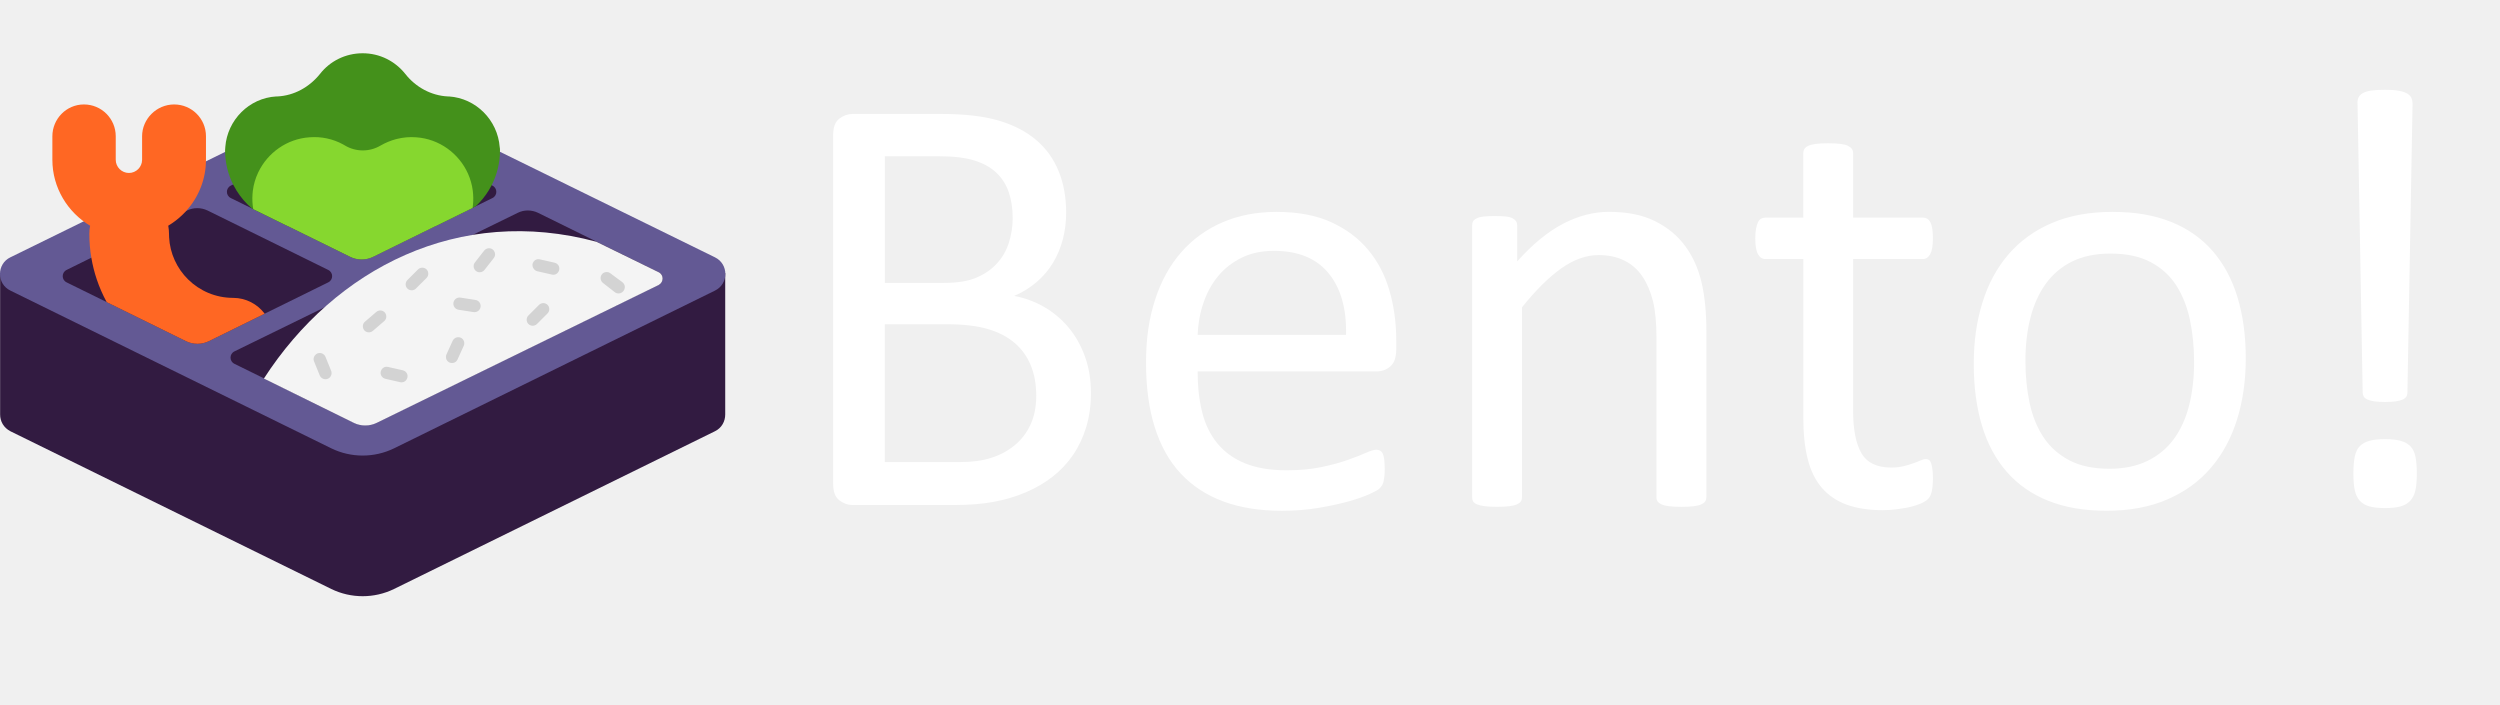
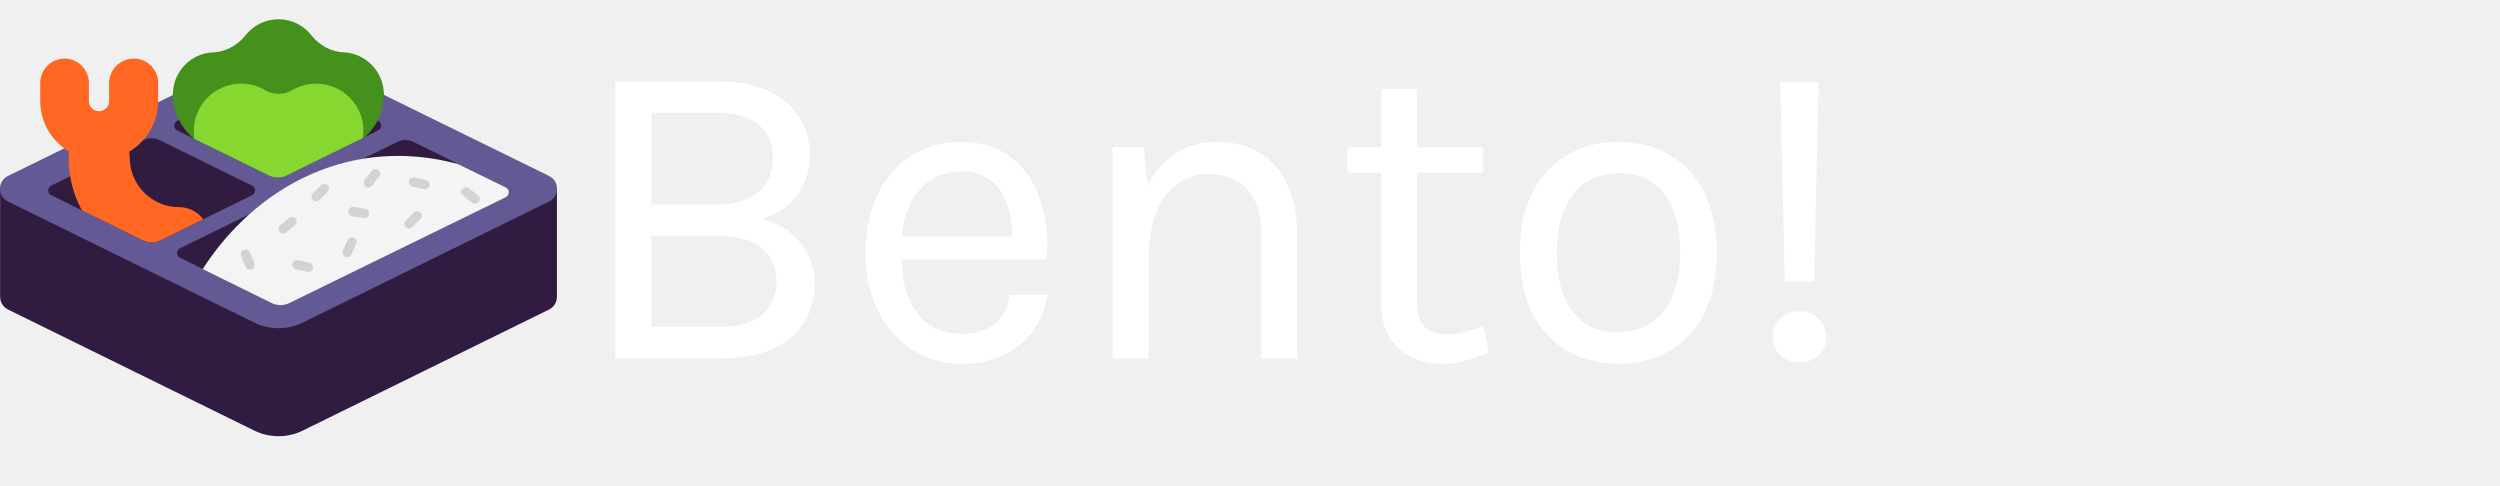
- <svg xmlns="http://www.w3.org/2000/svg" id="Layer_1" data-name="Layer 1" viewBox="0 0 1034 291.31">
+ <svg xmlns="http://www.w3.org/2000/svg" id="Layer_1" viewBox="0 0 1346.45 261.65">
  <defs>
-     <style>
-       .cls-1 {
-         fill: #635994;
-       }
- 
-       .cls-1, .cls-2, .cls-3, .cls-4, .cls-5, .cls-6, .cls-7, .cls-8 {
-         stroke-width: 0px;
-       }
- 
-       .cls-2 {
-         fill: #321b41;
-       }
- 
-       .cls-3 {
-         fill: #44911b;
-       }
- 
-       .cls-4 {
-         fill: #ff6723;
-       }
- 
-       .cls-5 {
-         fill: #fff;
-       }
- 
-       .cls-6 {
-         fill: #d3d3d3;
-       }
- 
-       .cls-7 {
-         fill: #f4f4f4;
-       }
- 
-       .cls-8 {
-         fill: #86d72f;
-       }
-     </style>
+     <style>.cls-1{fill:#635994;}.cls-1,.cls-2,.cls-3,.cls-4,.cls-5,.cls-6,.cls-7{stroke-width:0px;}.cls-2{fill:#321b41;}.cls-3{fill:#44911b;}.cls-4{fill:#ff6723;}.cls-5{fill:#d3d3d3;}.cls-6{fill:#f4f4f4;}.cls-7{fill:#86d72f;}.cls-8{fill:#fff;stroke:#fff;stroke-miterlimit:10;}</style>
  </defs>
  <g id="Bento">
-     <path class="cls-2" d="m285.29,112.93v3.96L153.42,41.27c-2.14-1.07-4.71-11.77-6.84,0L14.71,116.89v-3.96H.05v58.5c0,2.78,1.39,5.45,4.28,6.95l132.73,65.24c8.13,3.96,17.75,3.96,25.88,0l132.73-65.24c2.89-1.39,4.28-4.17,4.28-6.95v-58.5h-14.65Z" />
-     <path class="cls-1" d="m4.33,106.41L138.77,40.42c7.06-3.53,15.4-3.53,22.46,0l134.44,65.99c5.78,2.78,5.78,11.02,0,13.8l-132.73,65.24c-8.13,3.96-17.75,3.96-25.88,0L4.33,120.2c-5.78-2.78-5.78-11.02,0-13.8Zm91.12-29.63c-2.14,1.07-2.14,4.06,0,5.13l49.3,24.28c2.99,1.5,6.63,1.5,9.63,0l49.3-24.28c2.14-1.07,2.14-4.06,0-5.13l-49.95-24.49c-2.67-1.39-5.78-1.39-8.34-.11l-49.95,24.6Zm118.72,11.23l-117.22,57.33c-2.14,1.07-2.14,4.06,0,5.13l49.3,24.28c2.99,1.5,6.63,1.5,9.63,0l116.58-57.01c2.14-1.07,2.14-4.06,0-5.13l-49.95-24.6c-2.67-1.28-5.78-1.28-8.34,0ZM27.54,111.65c-2.14,1.07-2.14,4.06,0,5.13l49.3,24.28c2.99,1.5,6.63,1.5,9.63,0l49.3-24.28c2.14-1.07,2.14-4.06,0-5.13l-49.95-24.6c-2.67-1.28-5.78-1.28-8.45,0l-49.84,24.6Z" />
-     <path class="cls-3" d="m206.79,62.24c0-.43,0-.96-.11-1.39-.86-11.23-9.84-20.21-20.96-20.96h-.43c-6.95-.32-13.37-3.85-17.65-9.3-4.17-5.24-10.48-8.56-17.65-8.56s-13.58,3.32-17.65,8.56c-4.39,5.45-10.7,8.98-17.65,9.3h-.43c-11.23.64-20.21,9.73-21.07,20.86,0,.21-.03.45-.05.7s-.05.48-.05.7c0,5.1,1.2,9.91,3.34,14.17.04.07.07.14.11.21.41.8.85,1.58,1.32,2.33,1.74,2.79,3.9,5.29,6.38,7.4l13.92,6.85c2.13.45,4.33.69,6.59.69h50.27c1.85.01,3.66-.13,5.42-.43l16.32-8.04c2.05-1.91,3.84-4.09,5.32-6.49.45-.72.87-1.47,1.26-2.23,2.21-4.32,3.45-9.2,3.45-14.37Z" />
-     <path class="cls-8" d="m163.86,57.53c-2.3.61-4.47,1.52-6.48,2.68-4.49,2.67-10.16,2.67-14.65,0-.27-.16-.54-.32-.81-.47-2.1-1.15-4.38-2-6.77-2.5-2.31-.49-4.72-.65-7.18-.45-9.26.63-17.24,6.37-21.1,14.38-.05.11-.1.22-.16.33-1.07,2.29-1.8,4.76-2.13,7.35-.06.49-.11.98-.14,1.47-.15,2.12-.04,4.19.3,6.17l40.03,19.71c2.99,1.5,6.63,1.5,9.63,0l41.07-20.22c.27-1.83.35-3.72.21-5.66-.03-.49-.08-.98-.14-1.47-.32-2.47-1-4.83-1.98-7.04-3.74-8.35-11.89-14.37-21.4-15.02-2.76-.22-5.41.03-7.91.65-.13.03-.25.06-.37.1Z" />
-     <path class="cls-4" d="m69.93,98.05c.35,6.85,3.3,13.01,7.87,17.52,4.79,4.72,11.36,7.63,18.62,7.63,5.31,0,10.06,2.58,13.05,6.54l-23,11.33c-2.99,1.5-6.63,1.5-9.63,0l-32.71-16.11c-1.62-2.98-3-6.12-4.1-9.38-.98-2.9-1.73-5.9-2.25-8.98-.55-3.23-.83-6.54-.83-9.92,0-1.18.11-2.25.32-3.32-9.3-5.56-15.61-15.72-15.61-27.27v-9.73c0-7.17,5.78-13.16,13.05-13.16s13.16,5.88,13.16,13.16v9.73c0,2.99,2.46,5.45,5.45,5.45s5.45-2.46,5.45-5.45v-9.73c0-7.17,5.99-13.16,13.26-13.16s13.16,5.88,13.16,13.16v9.73c0,8.1-3.1,15.51-8.16,21.14-.13.14-.26.28-.39.42-.34.36-.68.72-1.04,1.06-1.82,1.78-3.84,3.34-6.03,4.65.03.13.05.27.08.41.16.96.25,1.97.25,2.91,0,.46.01.92.04,1.38Z" />
-     <path class="cls-7" d="m272.46,112.61l-25.78-12.62c-56.79-15.29-108.02,10.91-137.54,56.58l37.11,18.29c2.99,1.5,6.63,1.5,9.63,0l116.58-57.01c2.14-1.18,2.14-4.17,0-5.24Z" />
-     <path class="cls-6" d="m200.27,103.63l-3.85,4.92c-.86,1.07-.64,2.67.43,3.53,1.07.86,2.67.64,3.53-.43l3.85-4.92c.86-1.07.64-2.67-.43-3.53s-2.67-.64-3.53.43Z" />
-     <path class="cls-6" d="m228.29,113.57l-6.1-1.39c-1.28-.32-2.14-1.71-1.93-2.99.32-1.39,1.6-2.25,2.99-1.93l6.1,1.39c1.39.32,2.25,1.6,1.93,2.99-.32,1.39-1.6,2.25-2.99,1.93Z" />
-     <path class="cls-6" d="m190.43,123.09l6.2.96c1.39.21,2.35,1.5,2.14,2.89-.21,1.39-1.5,2.35-2.89,2.14l-6.2-.96c-1.39-.21-2.35-1.5-2.14-2.89.21-1.39,1.5-2.35,2.89-2.14Z" />
-     <path class="cls-6" d="m187.22,140.95l-2.57,5.67c-.53,1.28,0,2.78,1.28,3.32,1.28.53,2.78,0,3.32-1.28l2.57-5.67c.53-1.28,0-2.78-1.28-3.32-1.28-.53-2.67,0-3.32,1.28Z" />
-     <path class="cls-6" d="m165.51,158.07l-6.1-1.39c-1.39-.32-2.25-1.71-1.93-2.99.32-1.39,1.6-2.25,2.99-1.93l6.1,1.39c1.39.32,2.25,1.6,1.93,2.99-.32,1.39-1.6,2.25-2.99,1.93Z" />
-     <path class="cls-6" d="m226.47,129.62l-4.39,4.39c-.96.96-2.57.96-3.53,0s-.96-2.57,0-3.53l4.39-4.39c.96-.96,2.57-.96,3.53,0s.96,2.57,0,3.53Z" />
-     <path class="cls-6" d="m172.03,119.35l4.39-4.39c.96-.96.96-2.57,0-3.53-.96-.96-2.57-.96-3.53,0l-4.39,4.39c-.96.96-.96,2.57,0,3.53.96.96,2.57.96,3.53,0Z" />
-     <path class="cls-6" d="m252.46,113.04l5.03,3.74c1.07.86,1.28,2.46.32,3.64-.86,1.07-2.46,1.28-3.53.43l-4.92-3.85c-1.07-.86-1.28-2.46-.43-3.53s2.46-1.28,3.53-.43Z" />
-     <path class="cls-6" d="m154.17,136.89l4.71-4.06c1.07-.86,1.18-2.46.32-3.53-.86-1.07-2.46-1.18-3.53-.32l-4.71,4.06c-1.07.86-1.18,2.46-.32,3.53.86,1.07,2.46,1.18,3.53.32Z" />
-     <path class="cls-6" d="m132.25,155.28l-2.35-5.78c-.53-1.18,0-2.67,1.39-3.32,1.28-.53,2.78.11,3.32,1.39l2.35,5.78c.53,1.28-.11,2.78-1.39,3.32-1.28.53-2.78-.11-3.32-1.39Z" />
+     <path class="cls-2" d="m285.29,101.28v3.96L153.42,29.62c-2.14-1.07-4.71-11.77-6.84,0L14.71,105.23v-3.96H.05v58.5c0,2.78,1.39,5.45,4.28,6.95l132.73,65.24c8.13,3.96,17.75,3.96,25.88,0l132.73-65.24c2.89-1.39,4.28-4.17,4.28-6.95v-58.5h-14.65Z" />
+     <path class="cls-1" d="m4.33,94.75L138.77,28.76c7.06-3.53,15.4-3.53,22.46,0l134.44,65.99c5.78,2.78,5.78,11.02,0,13.8l-132.73,65.24c-8.13,3.96-17.75,3.96-25.88,0L4.33,108.55c-5.78-2.78-5.78-11.02,0-13.8Zm91.12-29.63c-2.14,1.07-2.14,4.06,0,5.13l49.3,24.28c2.99,1.5,6.63,1.5,9.63,0l49.3-24.28c2.14-1.07,2.14-4.06,0-5.13l-49.95-24.49c-2.67-1.39-5.78-1.39-8.34-.11l-49.95,24.6Zm118.72,11.23l-117.22,57.33c-2.14,1.07-2.14,4.06,0,5.13l49.3,24.28c2.99,1.5,6.63,1.5,9.63,0l116.58-57.01c2.14-1.07,2.14-4.06,0-5.13l-49.95-24.6c-2.67-1.28-5.78-1.28-8.34,0ZM27.54,99.99c-2.14,1.07-2.14,4.06,0,5.13l49.3,24.28c2.99,1.5,6.63,1.5,9.63,0l49.3-24.28c2.14-1.07,2.14-4.06,0-5.13l-49.95-24.6c-2.67-1.28-5.78-1.28-8.45,0l-49.84,24.6Z" />
+     <path class="cls-3" d="m206.79,50.58c0-.43,0-.96-.11-1.39-.86-11.23-9.84-20.21-20.96-20.96h-.43c-6.95-.32-13.37-3.85-17.65-9.3-4.17-5.24-10.48-8.56-17.65-8.56s-13.58,3.32-17.65,8.56c-4.39,5.45-10.7,8.98-17.65,9.3h-.43c-11.23.64-20.21,9.73-21.07,20.86,0,.21-.03.45-.05.7s-.05.48-.05.7c0,5.1,1.2,9.91,3.34,14.17.04.07.07.14.11.21.41.8.85,1.58,1.32,2.33,1.74,2.79,3.9,5.29,6.38,7.4l13.92,6.85c2.13.45,4.33.69,6.59.69h50.27c1.85.01,3.66-.13,5.42-.43l16.32-8.04c2.05-1.91,3.84-4.09,5.32-6.49.45-.72.87-1.47,1.26-2.23,2.21-4.32,3.45-9.2,3.45-14.37Z" />
+     <path class="cls-7" d="m163.86,45.87c-2.3.61-4.47,1.52-6.48,2.68-4.49,2.67-10.16,2.67-14.65,0-.27-.16-.54-.32-.81-.47-2.1-1.15-4.38-2-6.77-2.5-2.31-.49-4.72-.65-7.18-.45-9.26.63-17.24,6.37-21.1,14.38-.05.11-.1.22-.16.33-1.07,2.29-1.8,4.76-2.13,7.35-.06.49-.11.98-.14,1.47-.15,2.12-.04,4.19.3,6.17l40.03,19.71c2.99,1.5,6.63,1.5,9.63,0l41.07-20.22c.27-1.83.35-3.72.21-5.66-.03-.49-.08-.98-.14-1.47-.32-2.47-1-4.83-1.98-7.04-3.74-8.35-11.89-14.37-21.4-15.02-2.76-.22-5.41.03-7.91.65-.13.03-.25.06-.37.1Z" />
+     <path class="cls-4" d="m69.93,86.4c.35,6.85,3.3,13.01,7.87,17.52,4.79,4.72,11.36,7.63,18.62,7.63,5.31,0,10.06,2.58,13.05,6.54l-23,11.33c-2.99,1.5-6.63,1.5-9.63,0l-32.71-16.11c-1.62-2.98-3-6.12-4.1-9.38-.98-2.9-1.73-5.9-2.25-8.98-.55-3.23-.83-6.54-.83-9.92,0-1.18.11-2.25.32-3.32-9.3-5.56-15.61-15.72-15.61-27.27v-9.73c0-7.17,5.78-13.16,13.05-13.16s13.16,5.88,13.16,13.16v9.73c0,2.99,2.46,5.45,5.45,5.45s5.45-2.46,5.45-5.45v-9.73c0-7.17,5.99-13.16,13.26-13.16s13.16,5.88,13.16,13.16v9.73c0,8.1-3.1,15.51-8.16,21.14-.13.14-.26.28-.39.42-.34.36-.68.72-1.04,1.06-1.82,1.78-3.84,3.34-6.03,4.65.03.13.05.27.08.41.16.96.25,1.97.25,2.91,0,.46.01.92.04,1.38Z" />
+     <path class="cls-6" d="m272.46,100.96l-25.78-12.62c-56.79-15.29-108.02,10.91-137.54,56.58l37.11,18.29c2.99,1.5,6.63,1.5,9.63,0l116.58-57.01c2.14-1.18,2.14-4.17,0-5.24Z" />
+     <path class="cls-5" d="m200.27,91.97l-3.85,4.92c-.86,1.07-.64,2.67.43,3.53,1.07.86,2.67.64,3.53-.43l3.85-4.92c.86-1.07.64-2.67-.43-3.53s-2.67-.64-3.53.43Z" />
+     <path class="cls-5" d="m228.29,101.92l-6.1-1.39c-1.28-.32-2.14-1.71-1.93-2.99.32-1.39,1.6-2.25,2.99-1.93l6.1,1.39c1.39.32,2.25,1.6,1.93,2.99-.32,1.39-1.6,2.25-2.99,1.93Z" />
+     <path class="cls-5" d="m190.43,111.44l6.2.96c1.39.21,2.35,1.5,2.14,2.89-.21,1.39-1.5,2.35-2.89,2.14l-6.2-.96c-1.39-.21-2.35-1.5-2.14-2.89.21-1.39,1.5-2.35,2.89-2.14Z" />
+     <path class="cls-5" d="m187.22,129.3l-2.57,5.67c-.53,1.28,0,2.78,1.28,3.32,1.28.53,2.78,0,3.32-1.28l2.57-5.67c.53-1.28,0-2.78-1.28-3.32-1.28-.53-2.67,0-3.32,1.28Z" />
+     <path class="cls-5" d="m165.51,146.41l-6.1-1.39c-1.39-.32-2.25-1.71-1.93-2.99.32-1.39,1.6-2.25,2.99-1.93l6.1,1.39c1.39.32,2.25,1.6,1.93,2.99-.32,1.39-1.6,2.25-2.99,1.93Z" />
+     <path class="cls-5" d="m226.47,117.96l-4.39,4.39c-.96.96-2.57.96-3.53,0s-.96-2.57,0-3.53l4.39-4.39c.96-.96,2.57-.96,3.53,0s.96,2.57,0,3.53Z" />
+     <path class="cls-5" d="m172.03,107.69l4.39-4.39c.96-.96.96-2.57,0-3.53-.96-.96-2.57-.96-3.53,0l-4.39,4.39c-.96.96-.96,2.57,0,3.53.96.96,2.57.96,3.53,0Z" />
+     <path class="cls-5" d="m252.46,101.38l5.03,3.74c1.07.86,1.28,2.46.32,3.64-.86,1.07-2.46,1.28-3.53.43l-4.92-3.85c-1.07-.86-1.28-2.46-.43-3.53s2.46-1.28,3.53-.43Z" />
+     <path class="cls-5" d="m154.17,125.23l4.71-4.06c1.07-.86,1.18-2.46.32-3.53-.86-1.07-2.46-1.18-3.53-.32l-4.71,4.06c-1.07.86-1.18,2.46-.32,3.53.86,1.07,2.46,1.18,3.53.32Z" />
+     <path class="cls-5" d="m132.25,143.63l-2.35-5.78c-.53-1.18,0-2.67,1.39-3.32,1.28-.53,2.78.11,3.32,1.39l2.35,5.78c.53,1.28-.11,2.78-1.39,3.32-1.28.53-2.78-.11-3.32-1.39Z" />
  </g>
-   <g>
-     <path class="cls-5" d="m451.22,162.5c0,5.08-.65,9.77-1.94,14.06-1.29,4.29-3.11,8.15-5.44,11.56-2.33,3.42-5.15,6.42-8.44,9-3.29,2.58-7,4.75-11.12,6.5s-8.54,3.06-13.25,3.94c-4.71.88-10.11,1.31-16.19,1.31h-42.25c-1.92,0-3.73-.64-5.44-1.94-1.71-1.29-2.56-3.56-2.56-6.81V55.88c0-3.25.85-5.52,2.56-6.81,1.71-1.29,3.52-1.94,5.44-1.94h36.75c9.67,0,17.58.92,23.75,2.75,6.17,1.83,11.31,4.5,15.44,8s7.23,7.79,9.31,12.88c2.08,5.08,3.12,10.83,3.12,17.25,0,3.83-.46,7.5-1.38,11-.92,3.5-2.27,6.73-4.06,9.69-1.79,2.96-4.04,5.61-6.75,7.94-2.71,2.33-5.81,4.25-9.31,5.75,4.42.83,8.54,2.36,12.38,4.56,3.83,2.21,7.19,5.02,10.06,8.44,2.88,3.42,5.14,7.42,6.81,12,1.67,4.58,2.5,9.62,2.5,15.12Zm-32.38-72.38c0-3.92-.54-7.46-1.62-10.62-1.08-3.17-2.79-5.85-5.11-8.06-2.33-2.21-5.36-3.89-9.1-5.06-3.74-1.17-8.69-1.75-14.84-1.75h-22.2v52.38h24.44c5.57,0,10.06-.73,13.47-2.19,3.41-1.46,6.23-3.42,8.48-5.88,2.24-2.46,3.89-5.33,4.93-8.62,1.04-3.29,1.56-6.69,1.56-10.19Zm9.75,73.62c0-4.83-.77-9.08-2.31-12.75-1.54-3.67-3.78-6.75-6.74-9.25s-6.65-4.39-11.1-5.69c-4.45-1.29-10.04-1.94-16.78-1.94h-25.7v57h31.19c4.91,0,9.19-.58,12.85-1.75,3.66-1.17,6.88-2.89,9.67-5.19,2.79-2.29,4.97-5.14,6.55-8.56,1.58-3.42,2.37-7.38,2.37-11.88Z" />
-     <path class="cls-5" d="m577.47,144.62c0,3.25-.82,5.56-2.45,6.94s-3.49,2.06-5.59,2.06h-74.09c0,6.25.63,11.88,1.88,16.88s3.35,9.29,6.28,12.88c2.93,3.58,6.74,6.33,11.43,8.25,4.69,1.92,10.43,2.88,17.21,2.88,5.36,0,10.13-.44,14.32-1.31s7.81-1.85,10.87-2.94c3.06-1.08,5.57-2.06,7.54-2.94s3.46-1.31,4.46-1.31c.59,0,1.11.15,1.57.44.46.29.82.73,1.07,1.31.25.58.44,1.4.56,2.44.12,1.04.19,2.31.19,3.81,0,1.08-.04,2.02-.12,2.81-.08.79-.19,1.5-.31,2.12s-.33,1.19-.62,1.69c-.29.5-.67.98-1.12,1.44s-1.81,1.21-4.06,2.25c-2.25,1.04-5.17,2.06-8.75,3.06-3.58,1-7.73,1.89-12.44,2.69-4.71.79-9.73,1.19-15.06,1.19-9.25,0-17.36-1.29-24.31-3.88-6.96-2.58-12.81-6.42-17.56-11.5-4.75-5.08-8.33-11.46-10.75-19.12-2.42-7.67-3.62-16.58-3.62-26.75s1.25-18.35,3.75-26.06c2.5-7.71,6.1-14.25,10.81-19.62,4.71-5.38,10.39-9.5,17.06-12.38,6.67-2.88,14.12-4.31,22.38-4.31,8.83,0,16.35,1.42,22.56,4.25,6.21,2.83,11.31,6.65,15.31,11.44,4,4.79,6.94,10.42,8.81,16.88,1.88,6.46,2.81,13.36,2.81,20.69v3.75Zm-20.75-6.12c.25-10.83-2.16-19.33-7.23-25.5-5.07-6.17-12.6-9.25-22.57-9.25-5.12,0-9.6.96-13.46,2.88-3.86,1.92-7.09,4.46-9.69,7.62-2.6,3.17-4.61,6.86-6.04,11.06-1.43,4.21-2.22,8.61-2.39,13.19h61.38Z" />
-     <path class="cls-5" d="m705.72,205.75c0,.67-.17,1.23-.5,1.69-.33.46-.88.86-1.62,1.19s-1.79.58-3.12.75c-1.33.17-3,.25-5,.25s-3.79-.08-5.12-.25c-1.33-.17-2.38-.42-3.12-.75s-1.29-.73-1.62-1.19c-.33-.46-.5-1.02-.5-1.69v-65.88c0-6.42-.5-11.58-1.5-15.5-1-3.92-2.46-7.29-4.38-10.12-1.92-2.83-4.4-5-7.44-6.5-3.04-1.5-6.56-2.25-10.56-2.25-5.17,0-10.33,1.83-15.5,5.5-5.17,3.67-10.58,9.04-16.25,16.12v78.62c0,.67-.17,1.23-.5,1.69-.33.46-.88.86-1.62,1.19s-1.79.58-3.12.75c-1.33.17-3.04.25-5.12.25s-3.67-.08-5-.25c-1.33-.17-2.4-.42-3.19-.75-.79-.33-1.33-.73-1.62-1.19-.29-.46-.44-1.02-.44-1.69v-112.5c0-.67.12-1.23.38-1.69.25-.46.75-.88,1.5-1.25s1.71-.62,2.88-.75c1.17-.12,2.71-.19,4.62-.19s3.35.06,4.56.19c1.21.12,2.14.38,2.81.75.67.38,1.14.79,1.44,1.25.29.46.44,1.02.44,1.69v14.88c6.33-7.08,12.64-12.27,18.94-15.56,6.29-3.29,12.64-4.94,19.06-4.94,7.5,0,13.81,1.27,18.94,3.81,5.12,2.54,9.27,5.94,12.44,10.19,3.17,4.25,5.44,9.23,6.81,14.94,1.38,5.71,2.06,12.56,2.06,20.56v68.62Z" />
-     <path class="cls-5" d="m799.47,197.5c0,2.42-.17,4.33-.5,5.75-.33,1.42-.83,2.46-1.5,3.12s-1.67,1.29-3,1.88c-1.33.58-2.86,1.06-4.56,1.44-1.71.38-3.52.69-5.44.94-1.92.25-3.83.38-5.75.38-5.83,0-10.83-.77-15-2.31-4.17-1.54-7.58-3.88-10.25-7-2.67-3.12-4.61-7.08-5.81-11.88-1.21-4.79-1.81-10.44-1.81-16.94v-65.75h-15.75c-1.25,0-2.25-.67-3-2-.75-1.33-1.12-3.5-1.12-6.5,0-1.58.1-2.92.31-4,.21-1.08.48-1.98.81-2.69.33-.71.77-1.21,1.31-1.5.54-.29,1.14-.44,1.81-.44h15.62v-26.75c0-.58.14-1.12.44-1.62.29-.5.83-.94,1.62-1.31.79-.38,1.85-.64,3.19-.81,1.33-.17,3-.25,5-.25s3.79.08,5.12.25c1.33.17,2.38.44,3.12.81s1.29.81,1.62,1.31c.33.5.5,1.04.5,1.62v26.75h28.88c.67,0,1.25.15,1.75.44.5.29.94.79,1.31,1.5.38.71.64,1.61.81,2.69.17,1.08.25,2.42.25,4,0,3-.38,5.17-1.12,6.5-.75,1.33-1.75,2-3,2h-28.88v62.75c0,7.75,1.14,13.61,3.44,17.56,2.29,3.96,6.39,5.94,12.31,5.94,1.92,0,3.62-.19,5.12-.56s2.83-.77,4-1.19c1.17-.42,2.17-.81,3-1.19.83-.38,1.58-.56,2.25-.56.42,0,.81.11,1.19.31.38.21.67.61.88,1.19.21.58.39,1.38.56,2.38.17,1,.25,2.25.25,3.75Z" />
-     <path class="cls-5" d="m928.85,148.25c0,9.17-1.21,17.61-3.62,25.31-2.42,7.71-6.02,14.36-10.81,19.94-4.79,5.58-10.79,9.94-18,13.06-7.21,3.12-15.56,4.69-25.06,4.69s-17.31-1.38-24.19-4.12-12.61-6.75-17.19-12c-4.58-5.25-8-11.62-10.25-19.12s-3.38-16-3.38-25.5,1.19-17.6,3.56-25.31c2.38-7.71,5.96-14.35,10.75-19.94,4.79-5.58,10.77-9.92,17.94-13,7.17-3.08,15.54-4.62,25.12-4.62s17.31,1.38,24.19,4.12,12.6,6.75,17.19,12c4.58,5.25,8.02,11.62,10.31,19.12,2.29,7.5,3.44,15.96,3.44,25.38Zm-21.38,1.38c0-6.08-.57-11.83-1.7-17.25-1.14-5.42-3.01-10.17-5.61-14.25-2.61-4.08-6.14-7.31-10.6-9.69s-10.01-3.56-16.65-3.56c-6.14,0-11.42,1.08-15.83,3.25-4.41,2.17-8.05,5.23-10.91,9.19-2.86,3.96-4.98,8.65-6.37,14.06-1.39,5.42-2.08,11.33-2.08,17.75s.57,11.96,1.7,17.38c1.13,5.42,3.03,10.15,5.68,14.19,2.65,4.04,6.2,7.25,10.66,9.62s10.01,3.56,16.65,3.56c6.05,0,11.31-1.08,15.77-3.25,4.46-2.17,8.11-5.21,10.97-9.12,2.86-3.92,4.96-8.58,6.31-14,1.35-5.42,2.02-11.38,2.02-17.88Z" />
-     <path class="cls-5" d="m999.6,195.88c0,2.75-.19,5.02-.56,6.81-.38,1.79-1.08,3.25-2.12,4.38-1.04,1.12-2.4,1.92-4.06,2.38-1.67.46-3.79.69-6.38.69s-4.73-.23-6.44-.69c-1.71-.46-3.06-1.25-4.06-2.38s-1.69-2.58-2.06-4.38c-.38-1.79-.56-4.06-.56-6.81s.19-5.06.56-6.94,1.06-3.33,2.06-4.38c1-1.04,2.35-1.79,4.06-2.25,1.71-.46,3.85-.69,6.44-.69s4.71.23,6.38.69c1.67.46,3.02,1.21,4.06,2.25,1.04,1.04,1.75,2.5,2.12,4.38s.56,4.19.56,6.94Zm-3.88-33.62c0,.67-.15,1.25-.44,1.75-.29.5-.81.92-1.56,1.25-.75.33-1.71.58-2.88.75-1.17.17-2.62.25-4.38.25s-3.21-.08-4.38-.25c-1.17-.17-2.12-.42-2.88-.75-.75-.33-1.27-.75-1.56-1.25-.29-.5-.44-1.08-.44-1.75l-2.12-119.25c-.08-1,.04-1.88.38-2.62.33-.75.94-1.38,1.81-1.88s2.04-.85,3.5-1.06c1.46-.21,3.35-.31,5.69-.31s4.1.12,5.56.38c1.46.25,2.62.62,3.5,1.12s1.48,1.11,1.81,1.81c.33.71.5,1.56.5,2.56l-2.12,119.25Z" />
-   </g>
+   <path class="cls-8" d="m331.84,192.6V44.4h55.46c10.86,0,19.86,1.79,27.02,5.37,7.16,3.58,12.51,8.3,16.05,14.16,3.54,5.86,5.31,12.25,5.31,19.18,0,8.5-2.34,15.87-7.02,22.12-4.68,6.25-11.7,10.52-21.06,12.8,6.06.94,11.39,3.09,15.99,6.43,4.6,3.35,8.2,7.43,10.8,12.27,2.6,4.84,3.89,10.01,3.89,15.52,0,5.04-.85,9.95-2.54,14.75-1.69,4.8-4.5,9.13-8.44,12.98-3.93,3.86-9.17,6.92-15.69,9.2-6.53,2.28-14.63,3.42-24.31,3.42h-55.46Zm18.41-132.4v50.5h36.34c9.2,0,16.54-2.26,22.01-6.78,5.47-4.52,8.2-10.92,8.2-19.18,0-7.71-2.65-13.73-7.96-18.05-5.31-4.33-12.65-6.49-22.01-6.49h-36.58Zm0,116.35h36.82c11.25,0,19.33-2.36,24.25-7.08,4.92-4.72,7.38-10.78,7.38-18.17s-2.68-13.47-8.02-18c-5.35-4.52-13.22-6.79-23.6-6.79h-36.82v50.03Z" />
+   <path class="cls-8" d="m517.68,195.44c-9.75,0-18.47-2.5-26.14-7.49-7.67-4.99-13.73-11.94-18.17-20.83-4.45-8.89-6.67-19.12-6.67-30.68,0-12.35,2.2-22.97,6.61-31.86,4.4-8.89,10.44-15.71,18.11-20.47,7.67-4.76,16.42-7.14,26.25-7.14,8.57,0,15.89,1.73,21.95,5.19,6.06,3.46,10.93,8.14,14.63,14.04,3.7,5.9,6.27,12.57,7.73,20,1.46,7.43,1.87,15.12,1.24,23.07h-81.66v-11.33h69.5l-5.43,3.54c.24-4.64-.02-9.28-.77-13.92-.75-4.64-2.14-8.91-4.19-12.8-2.05-3.89-4.92-7.02-8.61-9.38-3.7-2.36-8.42-3.54-14.16-3.54-7.24,0-13.29,1.85-18.17,5.55-4.88,3.7-8.54,8.56-10.97,14.57-2.44,6.02-3.66,12.53-3.66,19.53v7.55c0,7.87,1.2,14.91,3.6,21.12,2.4,6.22,6,11.13,10.8,14.75,4.8,3.62,10.86,5.43,18.17,5.43s13.33-1.77,18.05-5.31c4.72-3.54,7.59-8.77,8.61-15.69h19.12c-1.18,7.47-3.85,13.91-8.02,19.29-4.17,5.39-9.48,9.54-15.93,12.45-6.45,2.91-13.73,4.37-21.83,4.37Z" />
+   <path class="cls-8" d="m599.69,192.6v-112.81h15.81l2.6,25.96v86.85h-18.41Zm80.24,0v-66.32c0-10.78-2.58-18.98-7.73-24.6-5.15-5.62-12.17-8.44-21.06-8.44-6.77,0-12.63,1.85-17.58,5.55-4.96,3.7-8.77,8.99-11.45,15.87-2.67,6.88-4.01,15.09-4.01,24.6h-7.08c0-13.14,1.73-24.35,5.19-33.63,3.46-9.28,8.51-16.38,15.16-21.3,6.65-4.92,14.73-7.38,24.25-7.38,8.89,0,16.5,1.99,22.83,5.96,6.33,3.97,11.19,9.66,14.57,17.05,3.38,7.4,5.07,16.17,5.07,26.31v66.32h-18.17Z" />
+   <path class="cls-8" d="m726.3,92.54v-12.74h71.98v12.74h-71.98Zm50.5,102.9c-6.14,0-11.64-1.18-16.52-3.54-4.88-2.36-8.73-5.9-11.56-10.62s-4.25-10.62-4.25-17.7V48.41h18.17v114.7c0,11.64,5.43,17.46,16.28,17.46,3.22,0,6.35-.35,9.38-1.06,3.03-.71,6.43-1.77,10.21-3.19l2.6,13.22c-4.01,1.73-8.01,3.15-11.98,4.25-3.97,1.1-8.08,1.65-12.33,1.65Z" />
+   <path class="cls-8" d="m871.68,195.44c-10.15,0-19.17-2.24-27.08-6.73-7.91-4.48-14.14-11.13-18.7-19.94-4.56-8.81-6.84-19.67-6.84-32.57s2.28-23.85,6.84-32.63c4.56-8.77,10.8-15.4,18.7-19.88s16.93-6.73,27.08-6.73,19.06,2.24,26.96,6.73,14.12,11.11,18.64,19.88c4.52,8.77,6.78,19.65,6.78,32.63s-2.26,23.76-6.78,32.57c-4.53,8.81-10.74,15.46-18.64,19.94-7.91,4.48-16.89,6.73-26.96,6.73Zm-.47-16.05c7.32,0,13.53-1.75,18.64-5.25,5.11-3.5,8.99-8.48,11.62-14.93,2.63-6.45,3.95-14.12,3.95-23.01,0-13.45-2.79-24.05-8.38-31.8-5.59-7.75-13.89-11.62-24.9-11.62-7.4,0-13.63,1.75-18.7,5.25-5.07,3.5-8.93,8.5-11.56,14.99-2.64,6.49-3.95,14.22-3.95,23.19,0,13.29,2.81,23.82,8.44,31.56,5.62,7.75,13.9,11.62,24.84,11.62Z" />
+   <path class="cls-8" d="m969.14,194.73c-4.01,0-7.32-1.26-9.91-3.78s-3.89-5.66-3.89-9.44,1.3-6.86,3.89-9.5c2.6-2.63,5.9-3.95,9.91-3.95s7.26,1.32,9.97,3.95c2.71,2.64,4.07,5.8,4.07,9.5s-1.36,6.92-4.07,9.44-6.04,3.78-9.97,3.78Zm-7.43-43.66l-2.36-106.2h19.59l-2.36,106.2h-14.87Z" />
</svg>
